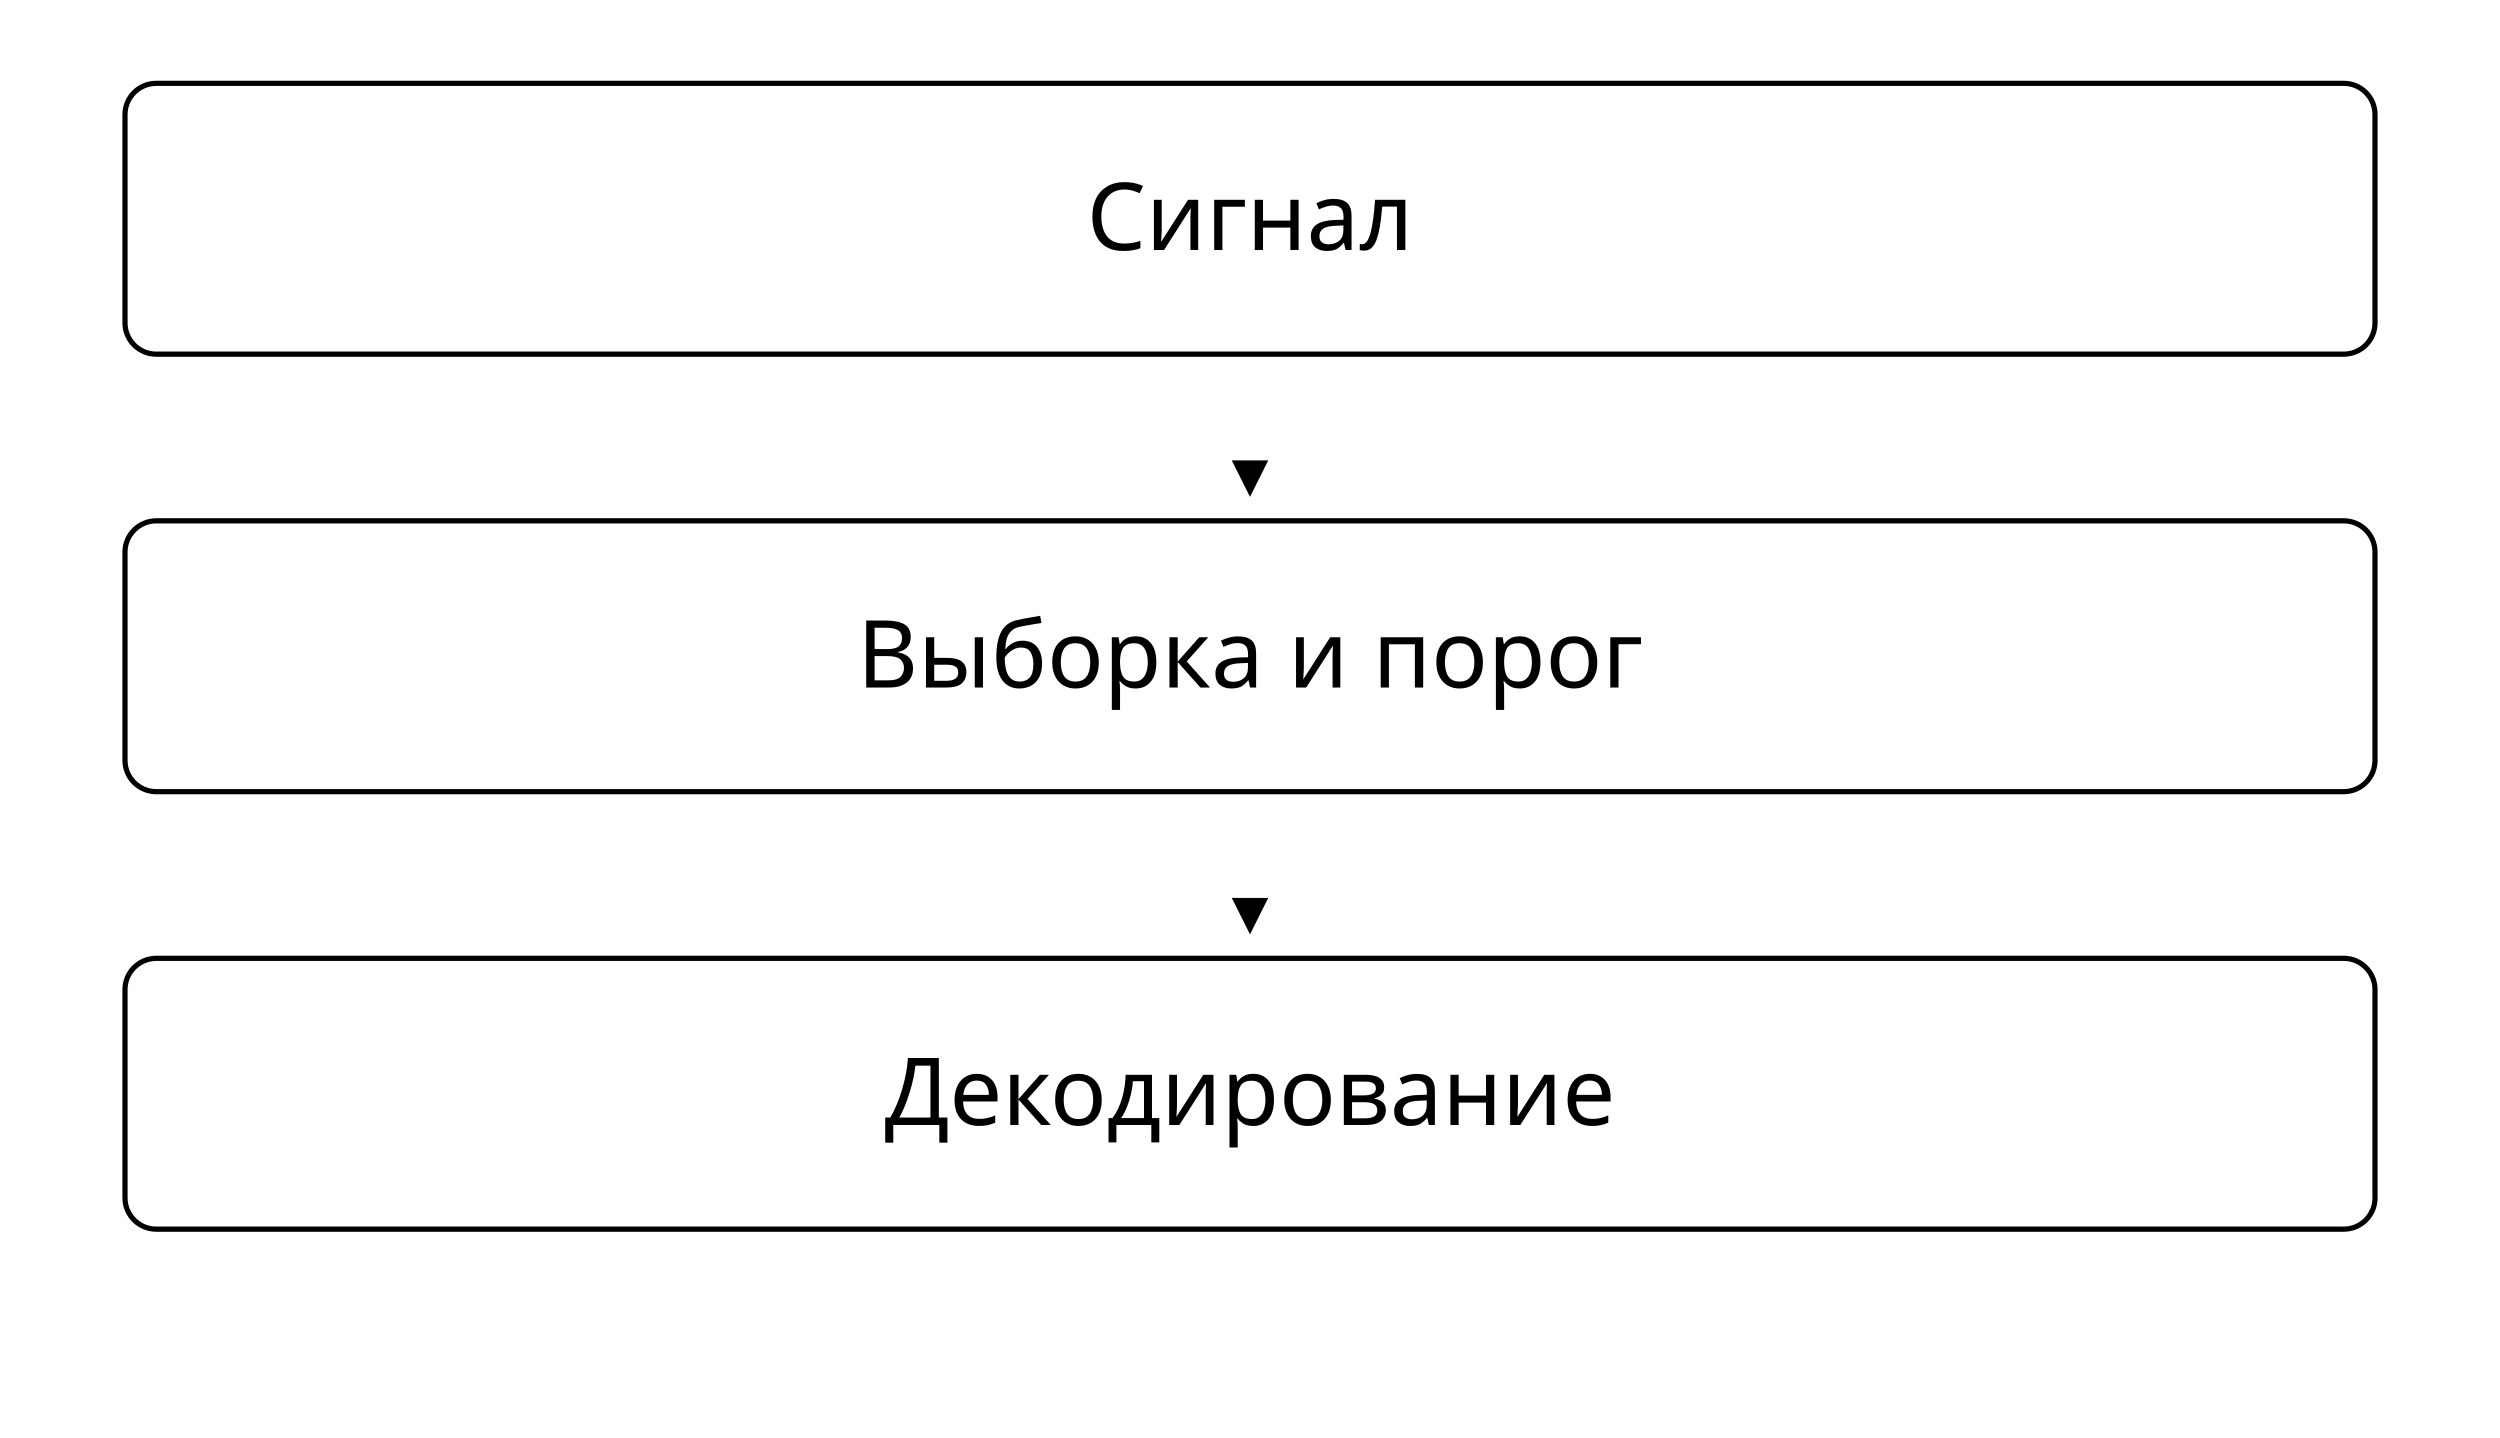
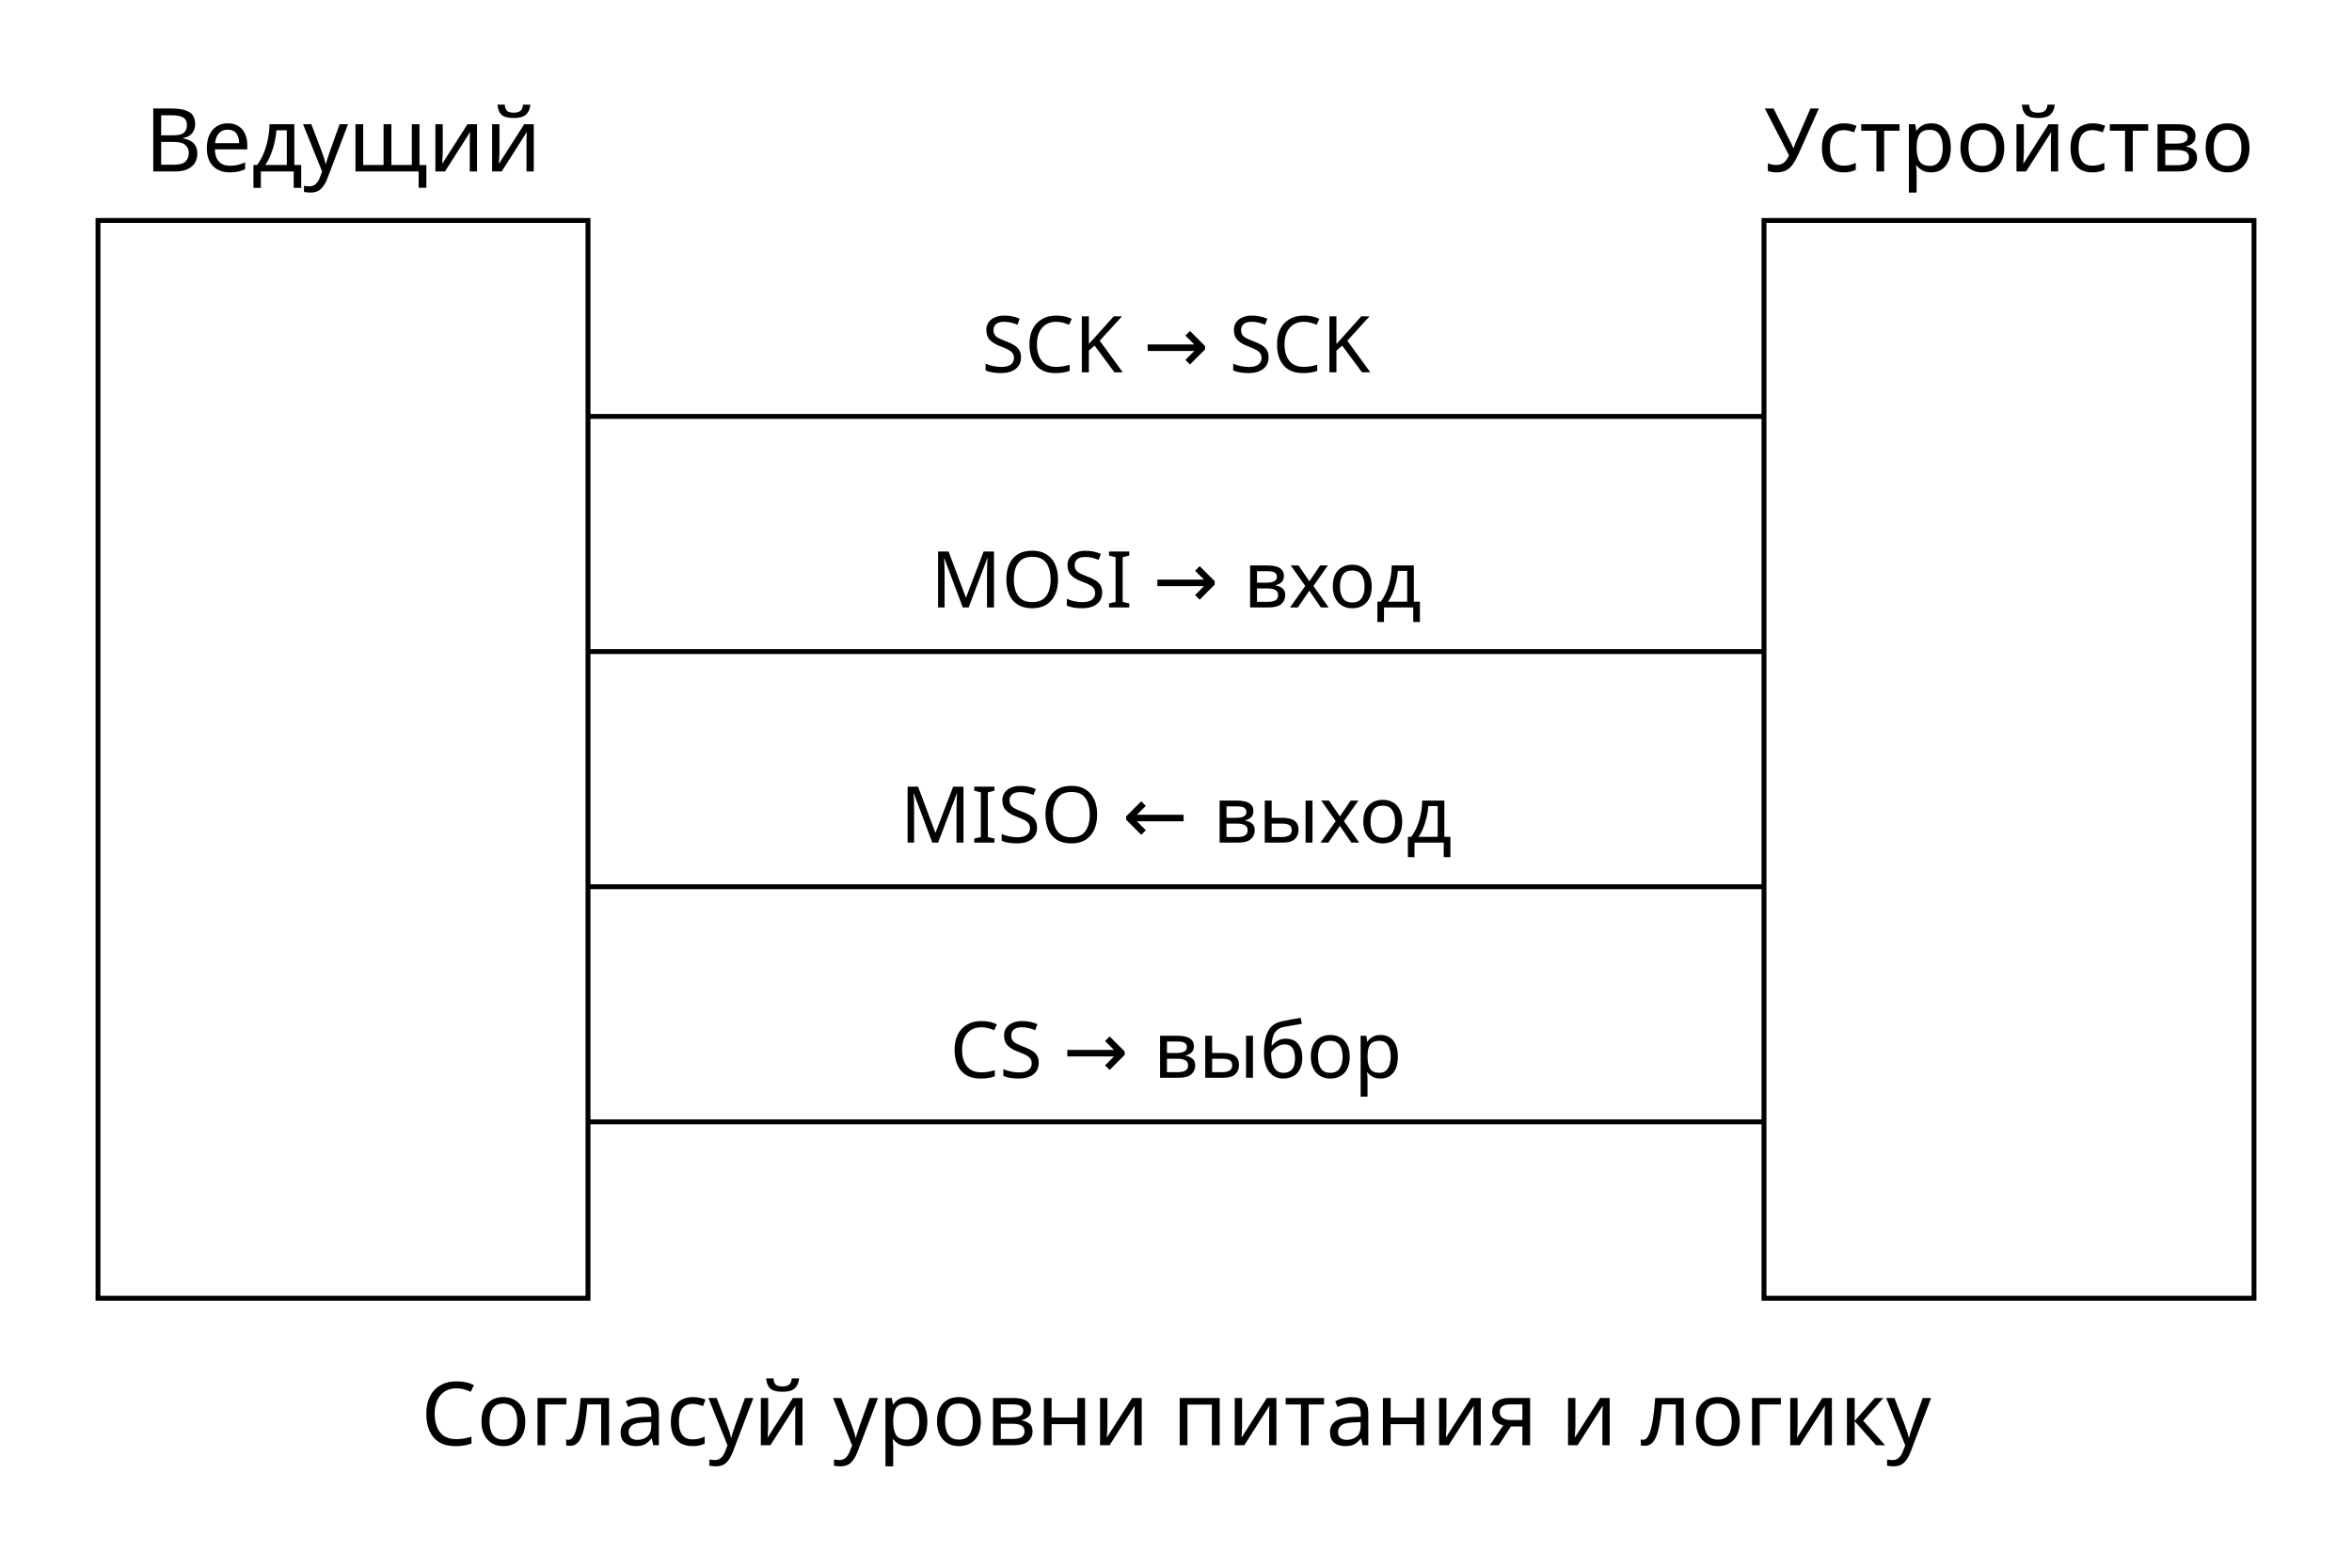
- <svg xmlns="http://www.w3.org/2000/svg" viewBox="0 0 480 276" role="img">
+ <svg xmlns="http://www.w3.org/2000/svg" viewBox="0 0 480 320" role="img">
  <defs>
    <marker id="arrow" viewBox="0 0 10 10" refX="8" refY="5" markerWidth="7" markerHeight="7" orient="auto-start-reverse">
      <path d="M0 0L10 5L0 10" fill="currentColor" />
    </marker>
  </defs>
  <g font-family="system-ui" font-size="18" fill="currentColor" stroke="none">
-     <rect x="24" y="16" width="432" height="52" rx="6" fill="none" stroke="currentColor" />
-     <text x="240" y="48" text-anchor="middle">Сигнал</text>
-     <line x1="240" y1="68" x2="240" y2="94" marker-end="url(#arrow)" />
-     <rect x="24" y="100" width="432" height="52" rx="6" fill="none" stroke="currentColor" />
-     <text x="240" y="132" text-anchor="middle">Выборка и порог</text>
-     <line x1="240" y1="152" x2="240" y2="178" marker-end="url(#arrow)" />
-     <rect x="24" y="184" width="432" height="52" rx="6" fill="none" stroke="currentColor" />
-     <text x="240" y="216" text-anchor="middle">Декодирование</text>
+     <rect x="20" y="45" width="100" height="220" fill="none" stroke="currentColor" />
+     <rect x="360" y="45" width="100" height="220" fill="none" stroke="currentColor" />
+     <text x="70" y="35" text-anchor="middle">Ведущий</text>
+     <text x="410" y="35" text-anchor="middle">Устройство</text>
+     <line x1="120" y1="85" x2="360" y2="85" stroke="currentColor" />
+     <text x="240" y="76" text-anchor="middle" font-size="16">SCK → SCK</text>
+     <line x1="120" y1="133" x2="360" y2="133" stroke="currentColor" />
+     <text x="240" y="124" text-anchor="middle" font-size="16">MOSI → вход</text>
+     <line x1="120" y1="181" x2="360" y2="181" stroke="currentColor" />
+     <text x="240" y="172" text-anchor="middle" font-size="16">MISO ← выход</text>
+     <line x1="120" y1="229" x2="360" y2="229" stroke="currentColor" />
+     <text x="240" y="220" text-anchor="middle" font-size="16">CS → выбор</text>
+     <text x="240" y="295" text-anchor="middle">Согласуй уровни питания и логику</text>
  </g>
</svg>
